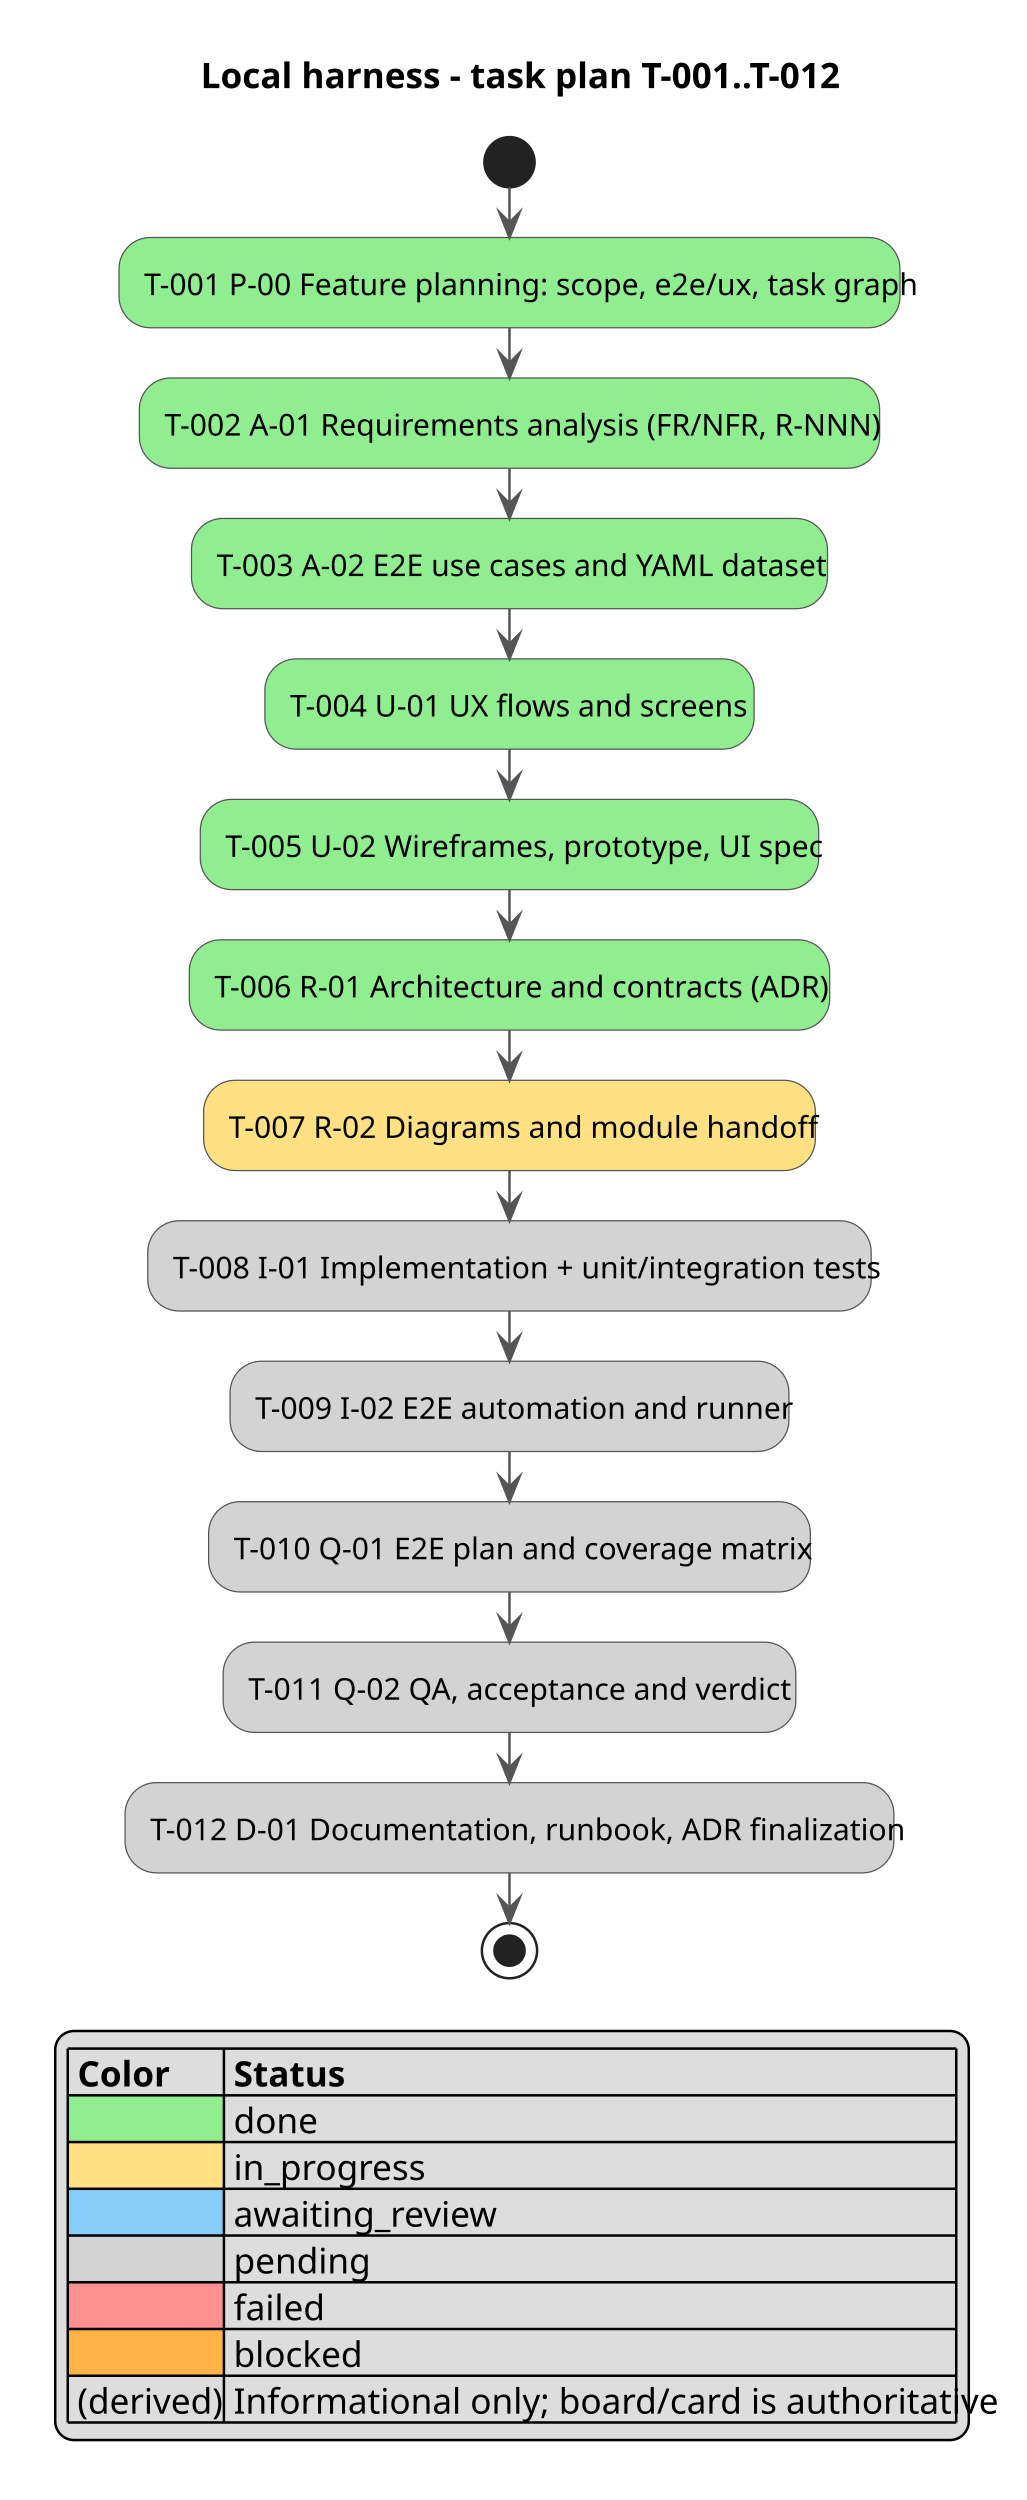
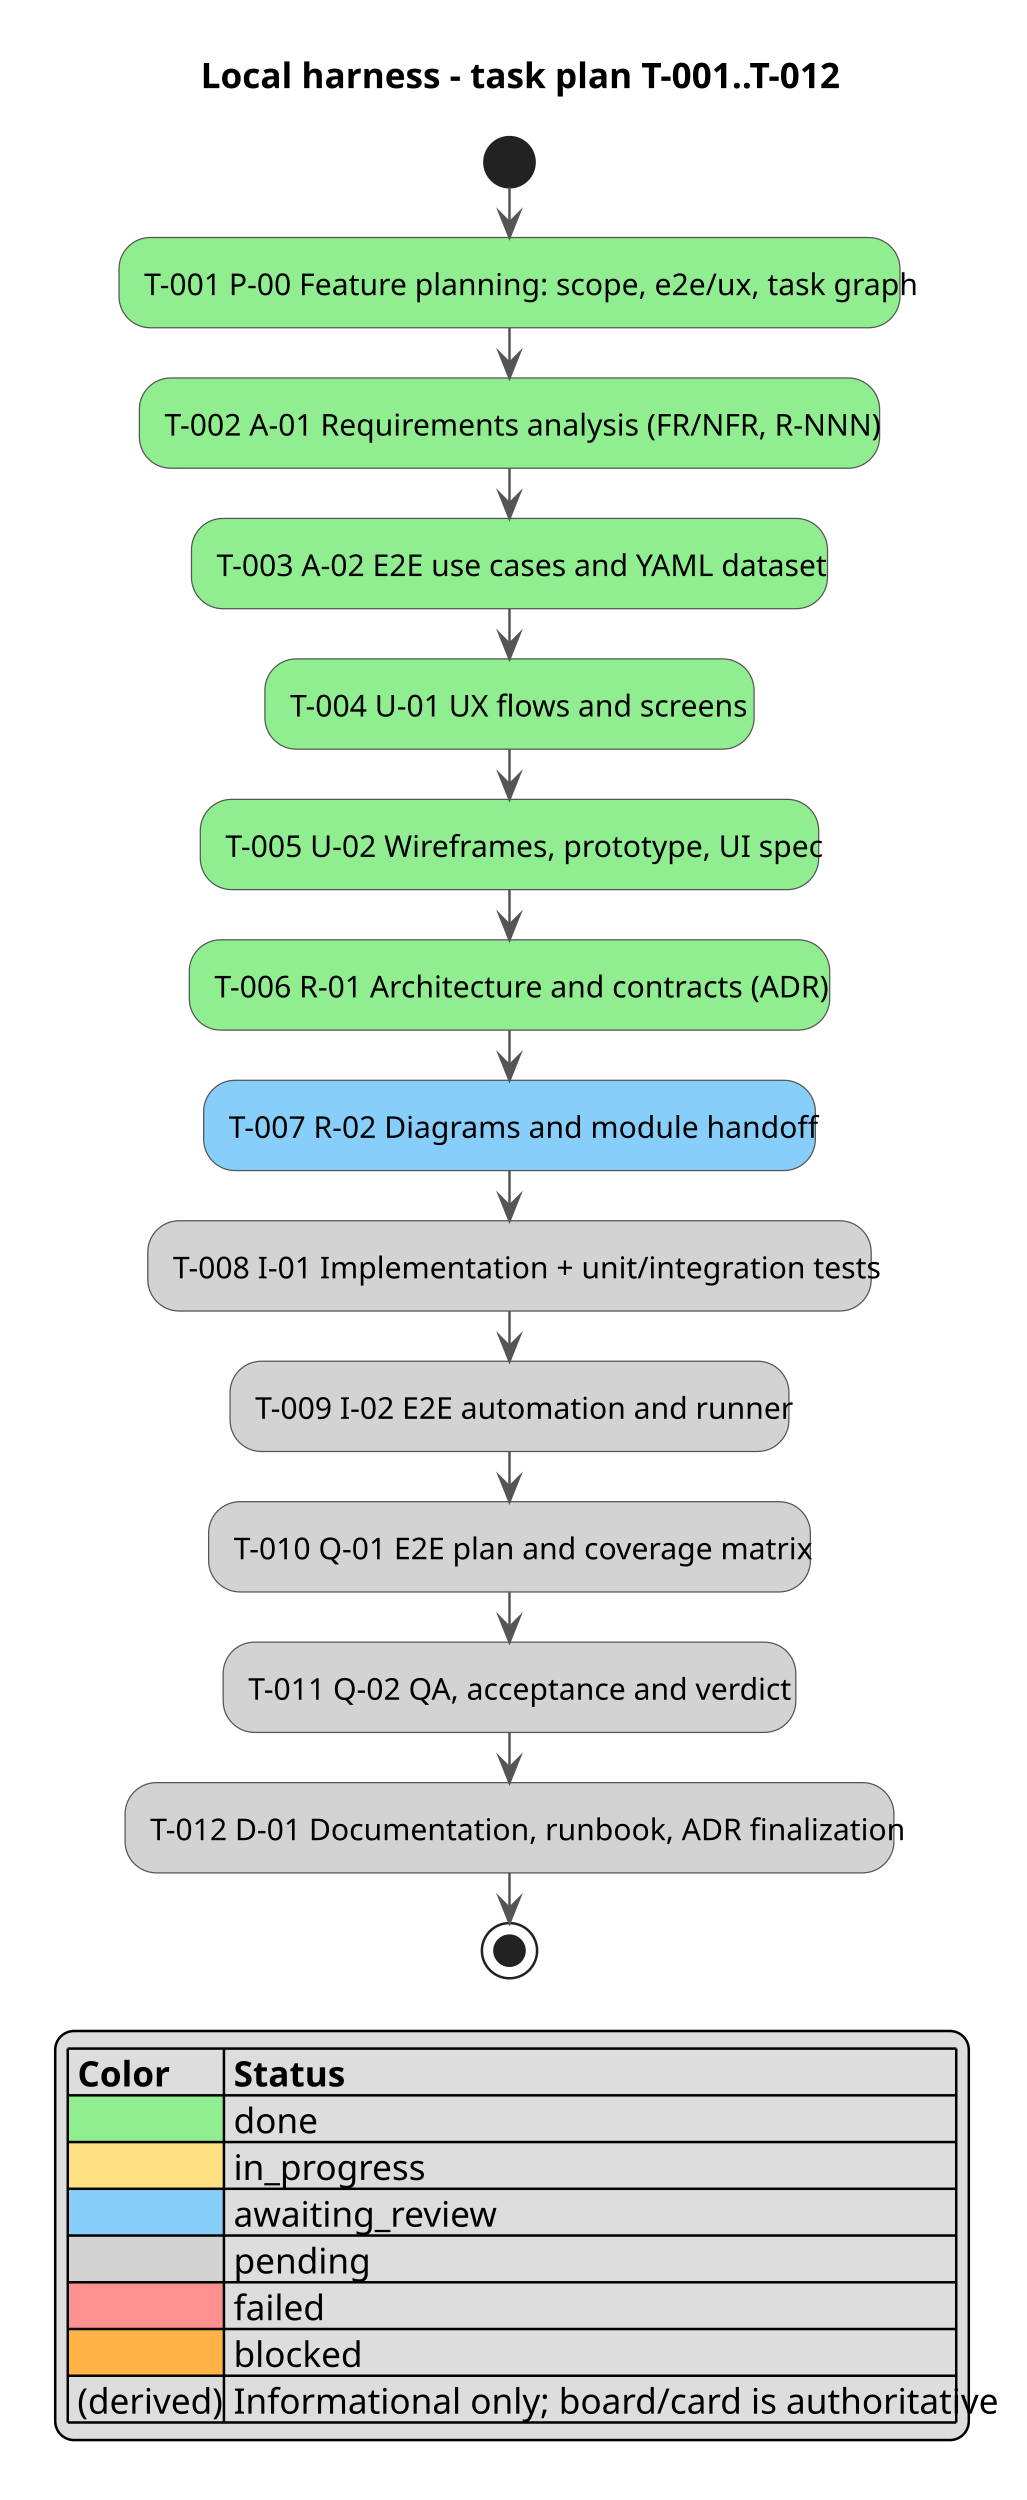
<svg xmlns="http://www.w3.org/2000/svg" version="1.1" data-diagram-type="ACTIVITY" style="width:409px;height:996px;background:#FFFFFF;" width="409px" height="996px" viewBox="0 0 409 996" zoomAndPan="magnify" preserveAspectRatio="none" contentStyleType="text/css">
  <defs />
  <g font-family="sans-serif" lengthAdjust="spacing">
    <g class="title" data-source-line="5">
      <text x="79.944" y="35.107" fill="#000" font-size="14" textLength="248.076" font-weight="700" font-family="Segoe UI">Local harness - task plan T-001..T-012</text>
    </g>
    <ellipse cx="202.982" cy="64.621" rx="10" ry="10" fill="#222" style="stroke:#222;stroke-width:1;" />
    <rect x="47.418" y="94.621" width="311.129" height="35.961" fill="#90EE90" style="stroke:#555;stroke-width:0.5;" rx="12.5" ry="12.5" />
    <text x="57.418" y="117.57" fill="#000" font-size="12" textLength="291.129" font-family="Segoe UI">T-001 P-00 Feature planning: scope, e2e/ux, task graph</text>
    <rect x="55.527" y="150.582" width="294.91" height="35.961" fill="#90EE90" style="stroke:#555;stroke-width:0.5;" rx="12.5" ry="12.5" />
    <text x="65.527" y="173.531" fill="#000" font-size="12" textLength="274.91" font-family="Segoe UI">T-002 A-01 Requirements analysis (FR/NFR, R-NNN)</text>
    <rect x="76.287" y="206.543" width="253.391" height="35.961" fill="#90EE90" style="stroke:#555;stroke-width:0.5;" rx="12.5" ry="12.5" />
    <text x="86.287" y="229.492" fill="#000" font-size="12" textLength="233.391" font-family="Segoe UI">T-003 A-02 E2E use cases and YAML dataset</text>
    <rect x="105.537" y="262.504" width="194.891" height="35.961" fill="#90EE90" style="stroke:#555;stroke-width:0.5;" rx="12.5" ry="12.5" />
    <text x="115.537" y="285.453" fill="#000" font-size="12" textLength="174.891" font-family="Segoe UI">T-004 U-01 UX flows and screens</text>
    <rect x="79.797" y="318.465" width="246.371" height="35.961" fill="#90EE90" style="stroke:#555;stroke-width:0.5;" rx="12.5" ry="12.5" />
    <text x="89.797" y="341.414" fill="#000" font-size="12" textLength="226.371" font-family="Segoe UI">T-005 U-02 Wireframes, prototype, UI spec</text>
    <rect x="75.417" y="374.426" width="255.131" height="35.961" fill="#90EE90" style="stroke:#555;stroke-width:0.5;" rx="12.5" ry="12.5" />
    <text x="85.417" y="397.375" fill="#000" font-size="12" textLength="235.131" font-family="Segoe UI">T-006 R-01 Architecture and contracts (ADR)</text>
-     <rect x="81.13" y="430.387" width="243.705" height="35.961" fill="#FFE082" style="stroke:#555;stroke-width:0.5;" rx="12.5" ry="12.5" />
+     <rect x="81.13" y="430.387" width="243.705" height="35.961" fill="#87CEFA" style="stroke:#555;stroke-width:0.5;" rx="12.5" ry="12.5" />
    <text x="91.13" y="453.336" fill="#000" font-size="12" textLength="223.705" font-family="Segoe UI">T-007 R-02 Diagrams and module handoff</text>
    <rect x="58.882" y="486.348" width="288.201" height="35.961" fill="#D3D3D3" style="stroke:#555;stroke-width:0.5;" rx="12.5" ry="12.5" />
    <text x="68.882" y="509.297" fill="#000" font-size="12" textLength="268.201" font-family="Segoe UI">T-008 I-01 Implementation + unit/integration tests</text>
    <rect x="91.656" y="542.309" width="222.652" height="35.961" fill="#D3D3D3" style="stroke:#555;stroke-width:0.5;" rx="12.5" ry="12.5" />
    <text x="101.656" y="565.258" fill="#000" font-size="12" textLength="202.652" font-family="Segoe UI">T-009 I-02 E2E automation and runner</text>
    <rect x="83.113" y="598.27" width="239.738" height="35.961" fill="#D3D3D3" style="stroke:#555;stroke-width:0.5;" rx="12.5" ry="12.5" />
    <text x="93.113" y="621.219" fill="#000" font-size="12" textLength="219.738" font-family="Segoe UI">T-010 Q-01 E2E plan and coverage matrix</text>
    <rect x="88.911" y="654.23" width="228.143" height="35.961" fill="#D3D3D3" style="stroke:#555;stroke-width:0.5;" rx="12.5" ry="12.5" />
    <text x="98.911" y="677.18" fill="#000" font-size="12" textLength="208.143" font-family="Segoe UI">T-011 Q-02 QA, acceptance and verdict</text>
    <rect x="49.835" y="710.191" width="306.295" height="35.961" fill="#D3D3D3" style="stroke:#555;stroke-width:0.5;" rx="12.5" ry="12.5" />
    <text x="59.835" y="733.141" fill="#000" font-size="12" textLength="286.295" font-family="Segoe UI">T-012 D-01 Documentation, runbook, ADR finalization</text>
    <ellipse cx="202.982" cy="777.152" rx="11" ry="11" fill="none" style="stroke:#222;stroke-width:1;" />
    <ellipse cx="202.982" cy="777.152" rx="6" ry="6" fill="#222" style="stroke:#222;stroke-width:1;" />
    <line x1="202.982" y1="74.621" x2="202.982" y2="94.621" style="stroke:#555;stroke-width:1;" />
    <polygon points="198.982,84.621,202.982,94.621,206.982,84.621,202.982,88.621" fill="#555" style="stroke:#555;stroke-width:1;stroke-linejoin:miter;stroke-miterlimit:10;" />
    <line x1="202.982" y1="130.582" x2="202.982" y2="150.582" style="stroke:#555;stroke-width:1;" />
    <polygon points="198.982,140.582,202.982,150.582,206.982,140.582,202.982,144.582" fill="#555" style="stroke:#555;stroke-width:1;stroke-linejoin:miter;stroke-miterlimit:10;" />
    <line x1="202.982" y1="186.543" x2="202.982" y2="206.543" style="stroke:#555;stroke-width:1;" />
    <polygon points="198.982,196.543,202.982,206.543,206.982,196.543,202.982,200.543" fill="#555" style="stroke:#555;stroke-width:1;stroke-linejoin:miter;stroke-miterlimit:10;" />
    <line x1="202.982" y1="242.504" x2="202.982" y2="262.504" style="stroke:#555;stroke-width:1;" />
    <polygon points="198.982,252.504,202.982,262.504,206.982,252.504,202.982,256.504" fill="#555" style="stroke:#555;stroke-width:1;stroke-linejoin:miter;stroke-miterlimit:10;" />
    <line x1="202.982" y1="298.465" x2="202.982" y2="318.465" style="stroke:#555;stroke-width:1;" />
    <polygon points="198.982,308.465,202.982,318.465,206.982,308.465,202.982,312.465" fill="#555" style="stroke:#555;stroke-width:1;stroke-linejoin:miter;stroke-miterlimit:10;" />
    <line x1="202.982" y1="354.426" x2="202.982" y2="374.426" style="stroke:#555;stroke-width:1;" />
    <polygon points="198.982,364.426,202.982,374.426,206.982,364.426,202.982,368.426" fill="#555" style="stroke:#555;stroke-width:1;stroke-linejoin:miter;stroke-miterlimit:10;" />
    <line x1="202.982" y1="410.387" x2="202.982" y2="430.387" style="stroke:#555;stroke-width:1;" />
    <polygon points="198.982,420.387,202.982,430.387,206.982,420.387,202.982,424.387" fill="#555" style="stroke:#555;stroke-width:1;stroke-linejoin:miter;stroke-miterlimit:10;" />
    <line x1="202.982" y1="466.348" x2="202.982" y2="486.348" style="stroke:#555;stroke-width:1;" />
    <polygon points="198.982,476.348,202.982,486.348,206.982,476.348,202.982,480.348" fill="#555" style="stroke:#555;stroke-width:1;stroke-linejoin:miter;stroke-miterlimit:10;" />
    <line x1="202.982" y1="522.309" x2="202.982" y2="542.309" style="stroke:#555;stroke-width:1;" />
    <polygon points="198.982,532.309,202.982,542.309,206.982,532.309,202.982,536.309" fill="#555" style="stroke:#555;stroke-width:1;stroke-linejoin:miter;stroke-miterlimit:10;" />
    <line x1="202.982" y1="578.27" x2="202.982" y2="598.27" style="stroke:#555;stroke-width:1;" />
    <polygon points="198.982,588.27,202.982,598.27,206.982,588.27,202.982,592.27" fill="#555" style="stroke:#555;stroke-width:1;stroke-linejoin:miter;stroke-miterlimit:10;" />
    <line x1="202.982" y1="634.23" x2="202.982" y2="654.23" style="stroke:#555;stroke-width:1;" />
    <polygon points="198.982,644.23,202.982,654.23,206.982,644.23,202.982,648.23" fill="#555" style="stroke:#555;stroke-width:1;stroke-linejoin:miter;stroke-miterlimit:10;" />
    <line x1="202.982" y1="690.191" x2="202.982" y2="710.191" style="stroke:#555;stroke-width:1;" />
    <polygon points="198.982,700.191,202.982,710.191,206.982,700.191,202.982,704.191" fill="#555" style="stroke:#555;stroke-width:1;stroke-linejoin:miter;stroke-miterlimit:10;" />
    <line x1="202.982" y1="746.152" x2="202.982" y2="766.152" style="stroke:#555;stroke-width:1;" />
    <polygon points="198.982,756.152,202.982,766.152,206.982,756.152,202.982,760.152" fill="#555" style="stroke:#555;stroke-width:1;stroke-linejoin:miter;stroke-miterlimit:10;" />
    <g class="legend" data-source-line="22">
      <rect x="22" y="809.152" width="363.965" height="162.969" fill="#DDD" style="stroke:#000;stroke-width:1;" rx="7.5" ry="7.5" />
      <text x="30.862" y="831.26" fill="#000" font-size="14" textLength="35.403" font-weight="700" font-family="Segoe UI">Color</text>
      <text x="93.076" y="831.26" fill="#000" font-size="14" textLength="40.906" font-weight="700" font-family="Segoe UI">Status</text>
      <rect x="27" y="834.773" width="62.214" height="18.621" fill="#90EE90" style="stroke:none;" />
      <text x="27" y="849.881" fill="#000" font-size="14" font-family="Segoe UI"> </text>
      <text x="93.049" y="849.881" fill="#000" font-size="14" textLength="31.691" font-family="Segoe UI">done</text>
      <rect x="27" y="853.395" width="62.214" height="18.621" fill="#FFE082" style="stroke:none;" />
      <text x="27" y="868.502" fill="#000" font-size="14" font-family="Segoe UI"> </text>
      <text x="93.049" y="868.502" fill="#000" font-size="14" textLength="70.738" font-family="Segoe UI">in_progress</text>
      <rect x="27" y="872.016" width="62.214" height="18.621" fill="#87CEFA" style="stroke:none;" />
      <text x="27" y="887.123" fill="#000" font-size="14" font-family="Segoe UI"> </text>
      <text x="93.049" y="887.123" fill="#000" font-size="14" textLength="97.59" font-family="Segoe UI">awaiting_review</text>
      <rect x="27" y="890.637" width="62.214" height="18.621" fill="#D3D3D3" style="stroke:none;" />
      <text x="27" y="905.744" fill="#000" font-size="14" font-family="Segoe UI"> </text>
      <text x="93.049" y="905.744" fill="#000" font-size="14" textLength="51.276" font-family="Segoe UI">pending</text>
      <rect x="27" y="909.258" width="62.214" height="18.621" fill="#FF9090" style="stroke:none;" />
      <text x="27" y="924.365" fill="#000" font-size="14" font-family="Segoe UI"> </text>
      <text x="93.049" y="924.365" fill="#000" font-size="14" textLength="33.852" font-family="Segoe UI">failed</text>
      <rect x="27" y="927.879" width="62.214" height="18.621" fill="#FFB347" style="stroke:none;" />
      <text x="27" y="942.986" fill="#000" font-size="14" font-family="Segoe UI"> </text>
      <text x="93.049" y="942.986" fill="#000" font-size="14" textLength="48.815" font-family="Segoe UI">blocked</text>
      <text x="30.835" y="961.607" fill="#000" font-size="14" textLength="54.544" font-family="Segoe UI">(derived)</text>
      <text x="93.049" y="961.607" fill="#000" font-size="14" textLength="284.081" font-family="Segoe UI">Informational only; board/card is authoritative</text>
      <line x1="27" y1="816.152" x2="380.965" y2="816.152" style="stroke:#000;stroke-width:1;" />
      <line x1="27" y1="834.773" x2="380.965" y2="834.773" style="stroke:#000;stroke-width:1;" />
      <line x1="27" y1="853.395" x2="380.965" y2="853.395" style="stroke:#000;stroke-width:1;" />
      <line x1="27" y1="872.016" x2="380.965" y2="872.016" style="stroke:#000;stroke-width:1;" />
      <line x1="27" y1="890.637" x2="380.965" y2="890.637" style="stroke:#000;stroke-width:1;" />
      <line x1="27" y1="909.258" x2="380.965" y2="909.258" style="stroke:#000;stroke-width:1;" />
      <line x1="27" y1="927.879" x2="380.965" y2="927.879" style="stroke:#000;stroke-width:1;" />
      <line x1="27" y1="946.5" x2="380.965" y2="946.5" style="stroke:#000;stroke-width:1;" />
      <line x1="27" y1="965.121" x2="380.965" y2="965.121" style="stroke:#000;stroke-width:1;" />
      <line x1="27" y1="816.152" x2="27" y2="965.121" style="stroke:#000;stroke-width:1;" />
      <line x1="89.214" y1="816.152" x2="89.214" y2="965.121" style="stroke:#000;stroke-width:1;" />
      <line x1="380.965" y1="816.152" x2="380.965" y2="965.121" style="stroke:#000;stroke-width:1;" />
    </g>
  </g>
</svg>
